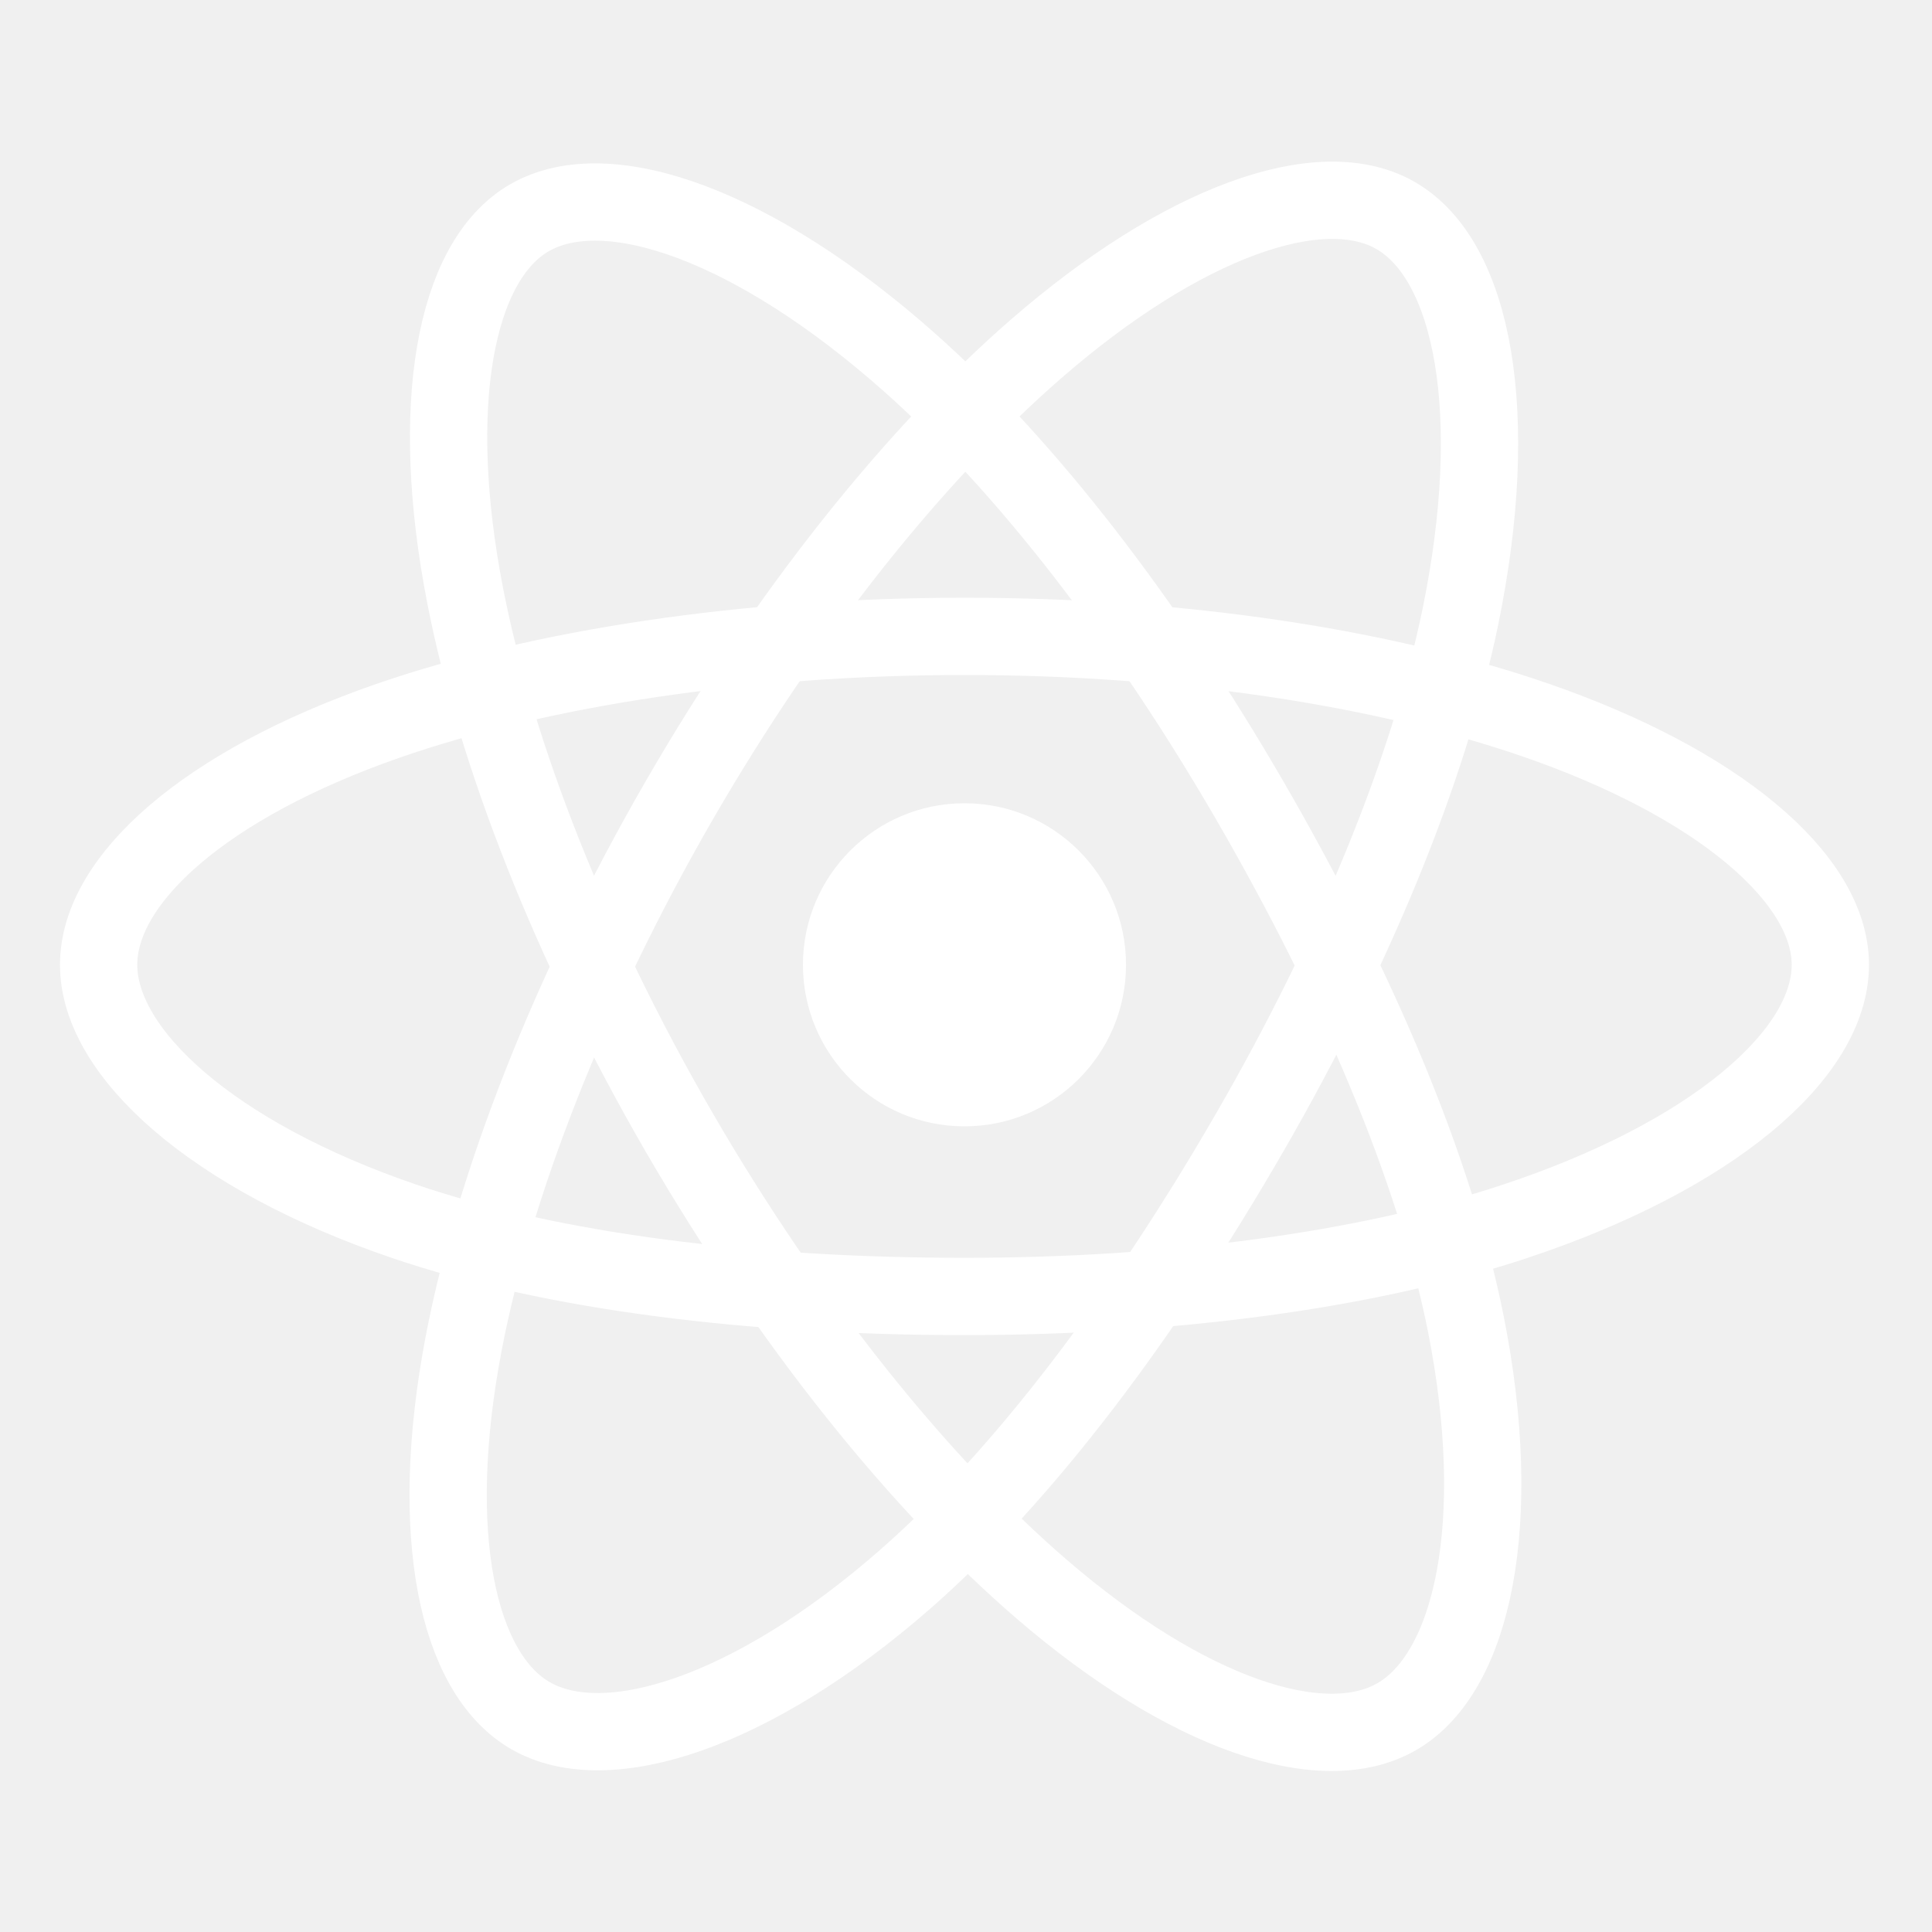
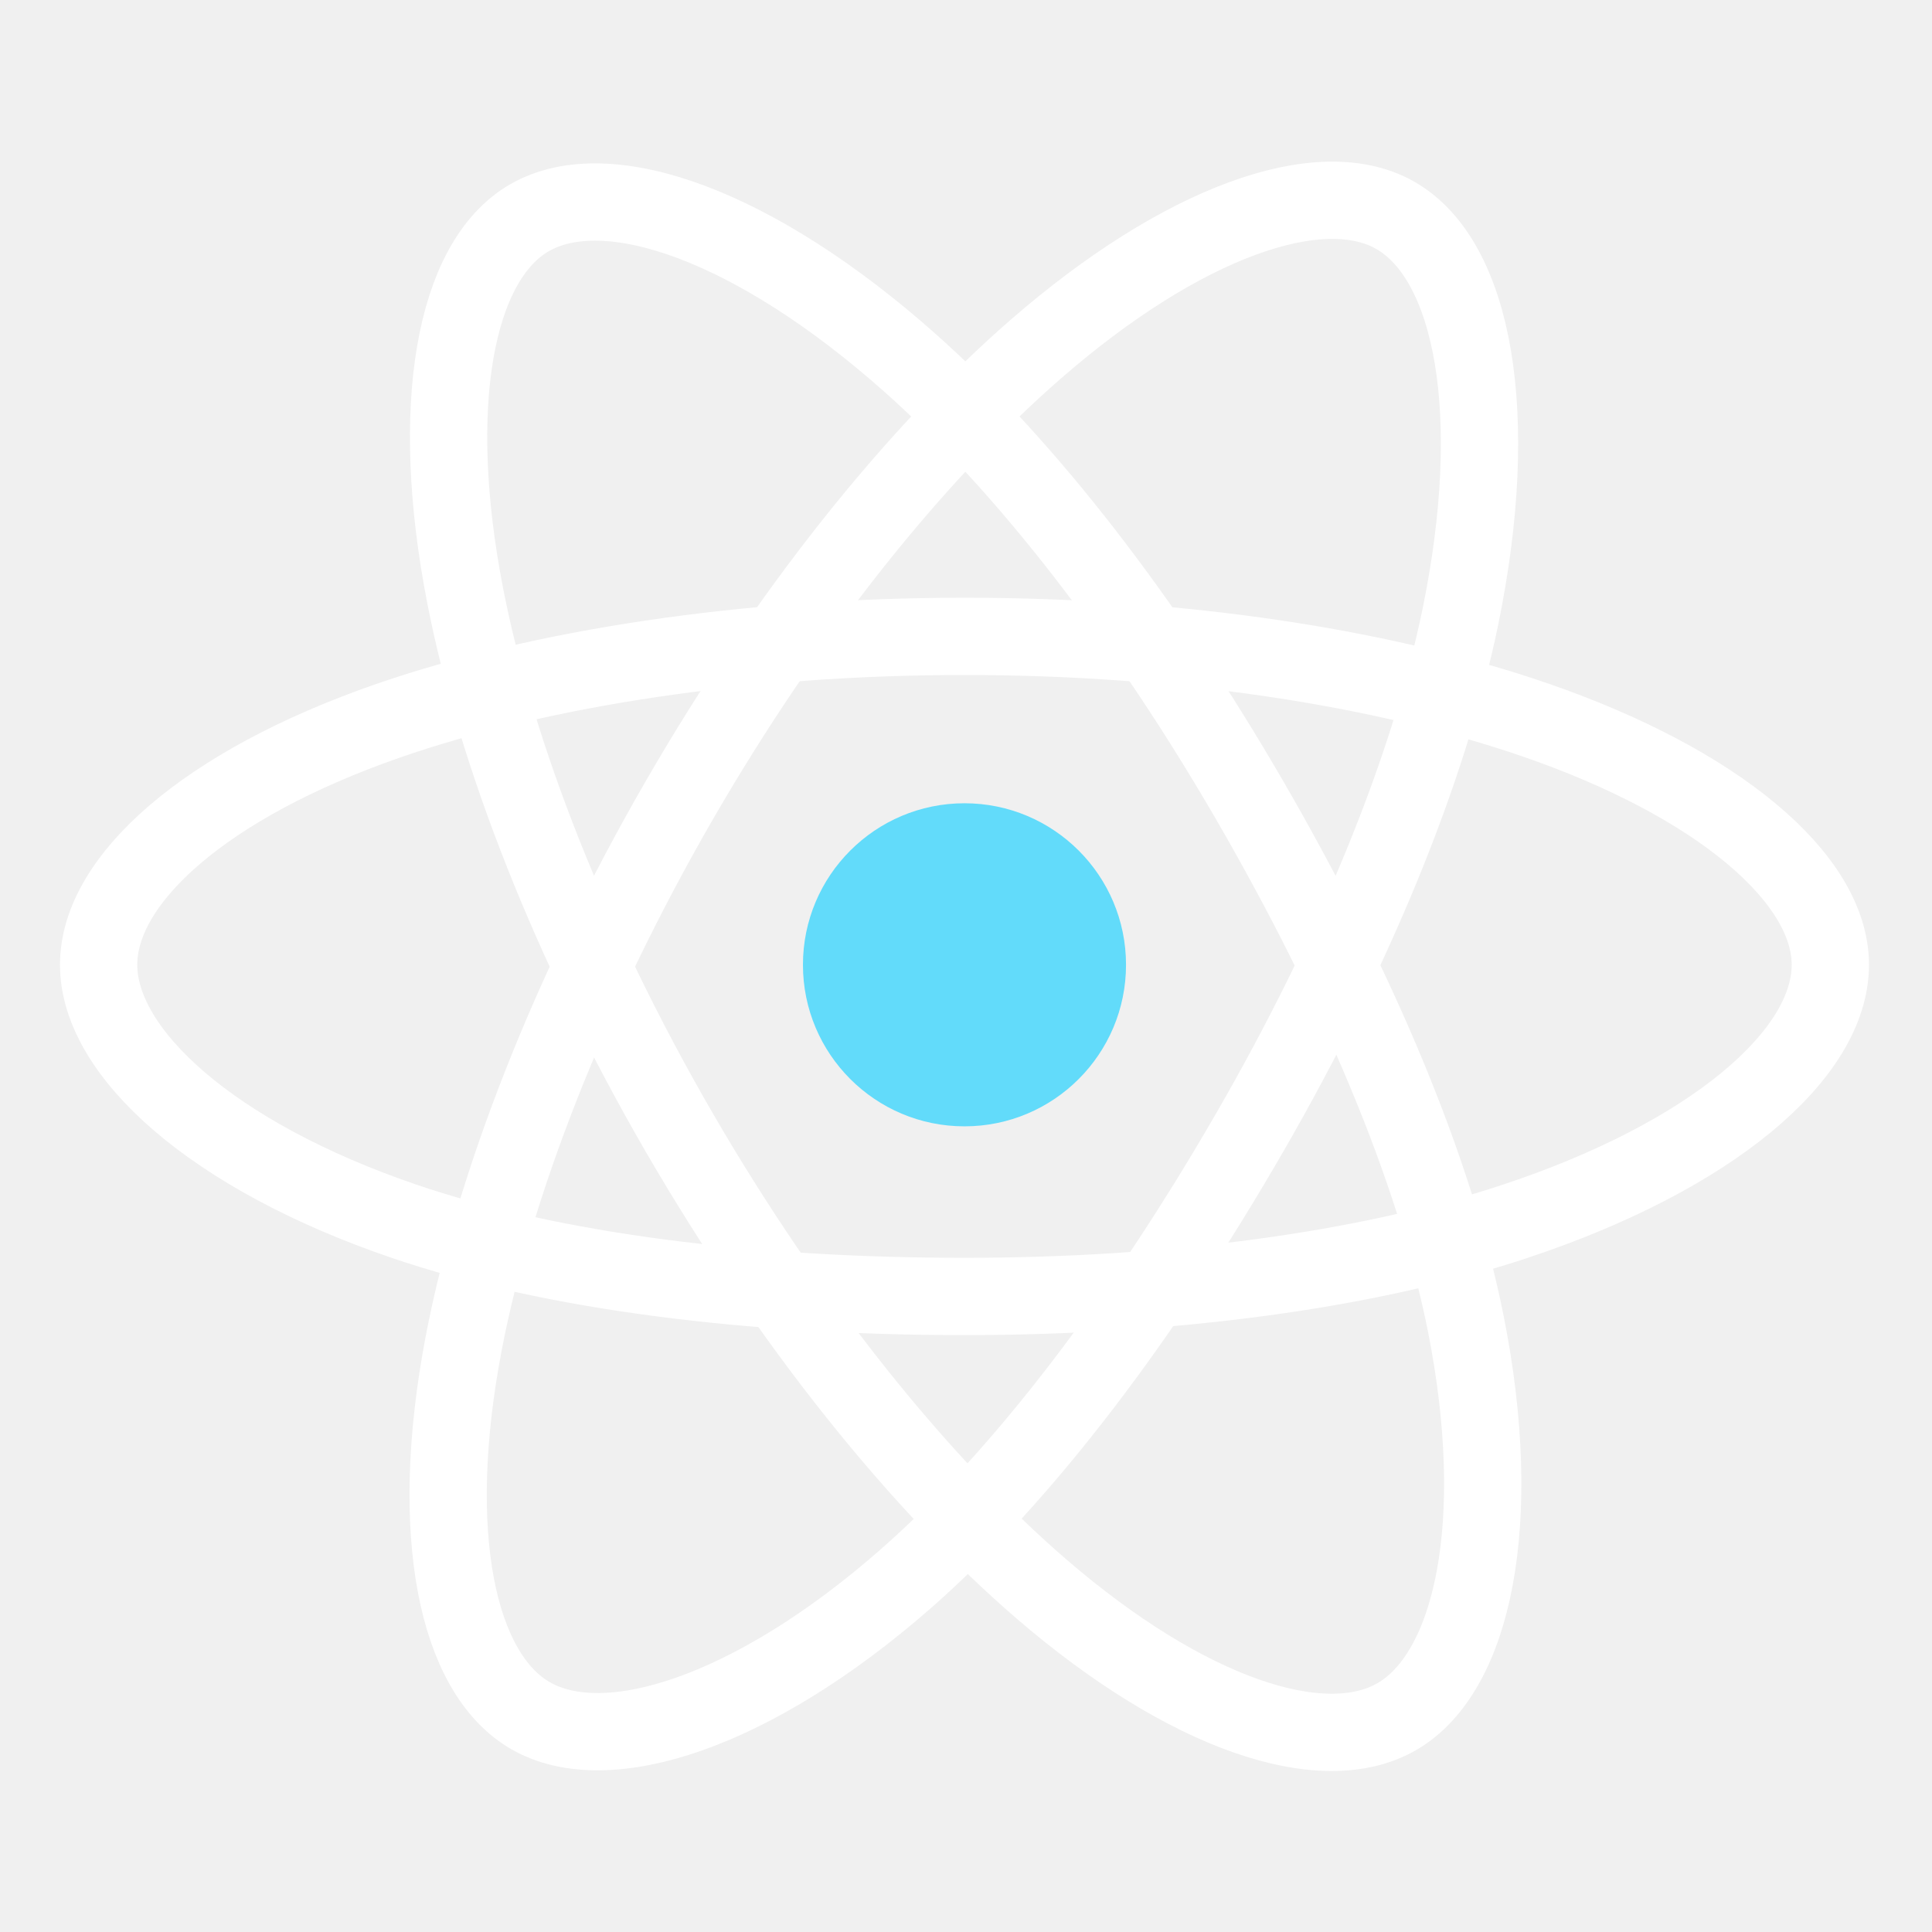
<svg xmlns="http://www.w3.org/2000/svg" version="1.1" id="Layer_2" x="0px" y="0px" width="600px" height="600px" viewBox="0 0 600 600" enable-background="new 0 0 600 600" xml:space="preserve">
  <defs id="defs15" />
-   <circle fill="#00D8FF" cx="299.529" cy="299.628" r="50.167" id="circle5" style="fill:#ffffff" />
+   <circle fill="#00D8FF" cx="299.529" cy="299.628" r="50.167" id="circle5" style="fill:#62dbfa" />
  <path fill="none" stroke="#00D8FF" stroke-width="24" stroke-miterlimit="10" d="M299.529,197.628  c67.356,0,129.928,9.665,177.107,25.907c56.844,19.569,91.794,49.233,91.794,76.093c0,27.991-37.041,59.503-98.083,79.728  c-46.151,15.291-106.879,23.272-170.818,23.272c-65.554,0-127.63-7.492-174.29-23.441c-59.046-20.182-94.611-52.103-94.611-79.559  c0-26.642,33.37-56.076,89.415-75.616C167.398,207.503,231.515,197.628,299.529,197.628z" id="path7" style="stroke:#ffffff" />
  <path fill="none" stroke="#00D8FF" stroke-width="24" stroke-miterlimit="10" d="M210.736,248.922  c33.649-58.348,73.281-107.724,110.92-140.48c45.35-39.466,88.507-54.923,111.775-41.505  c24.248,13.983,33.042,61.814,20.067,124.796c-9.81,47.618-33.234,104.212-65.176,159.601  c-32.749,56.788-70.25,106.819-107.377,139.272c-46.981,41.068-92.4,55.929-116.185,42.213  c-23.079-13.31-31.906-56.921-20.834-115.233C153.281,368.316,176.758,307.841,210.736,248.922z" id="path9" style="stroke:#ffffff" />
  <path fill="none" stroke="#00D8FF" stroke-width="24" stroke-miterlimit="10" d="M210.821,351.482  c-33.746-58.292-56.731-117.287-66.312-166.255c-11.544-58.999-3.382-104.109,19.864-117.566  c24.224-14.024,70.055,2.244,118.14,44.94c36.356,32.28,73.688,80.837,105.723,136.173c32.844,56.733,57.461,114.209,67.036,162.582  c12.117,61.213,2.309,107.984-21.453,121.74c-23.057,13.348-65.249-0.784-110.239-39.499  C285.567,460.886,244.898,410.344,210.821,351.482z" id="path11" style="stroke:#ffffff" />
</svg>
